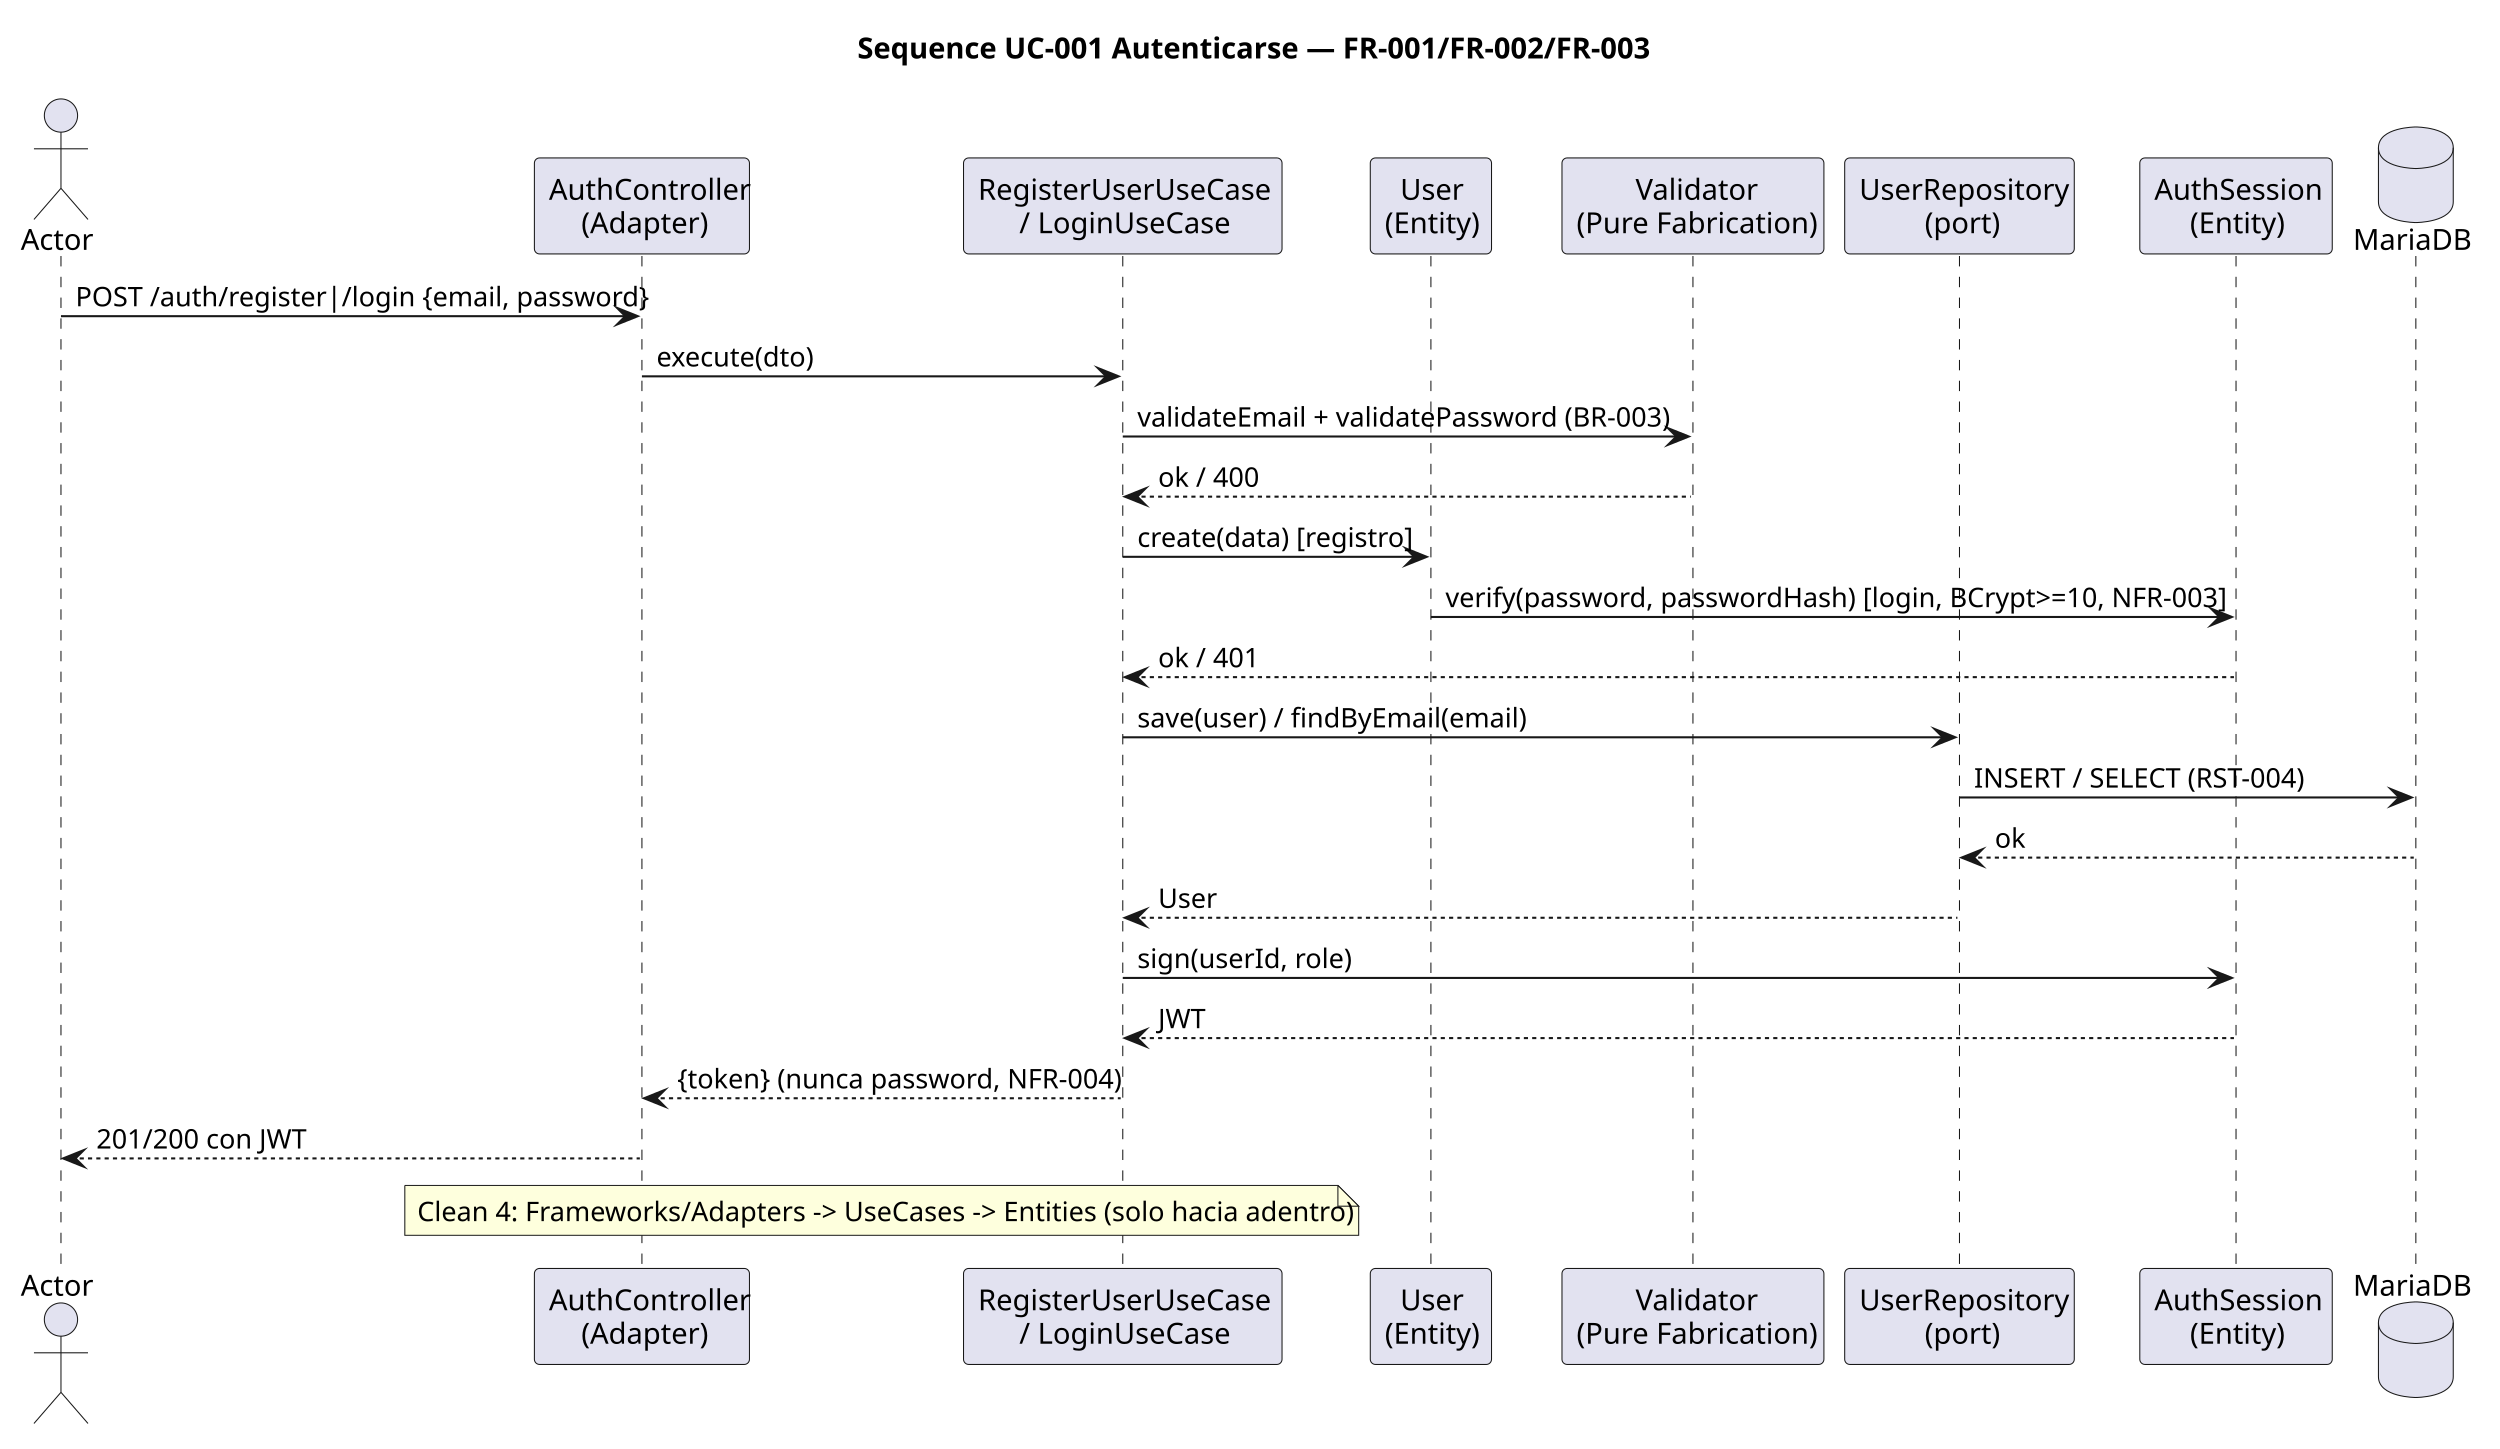
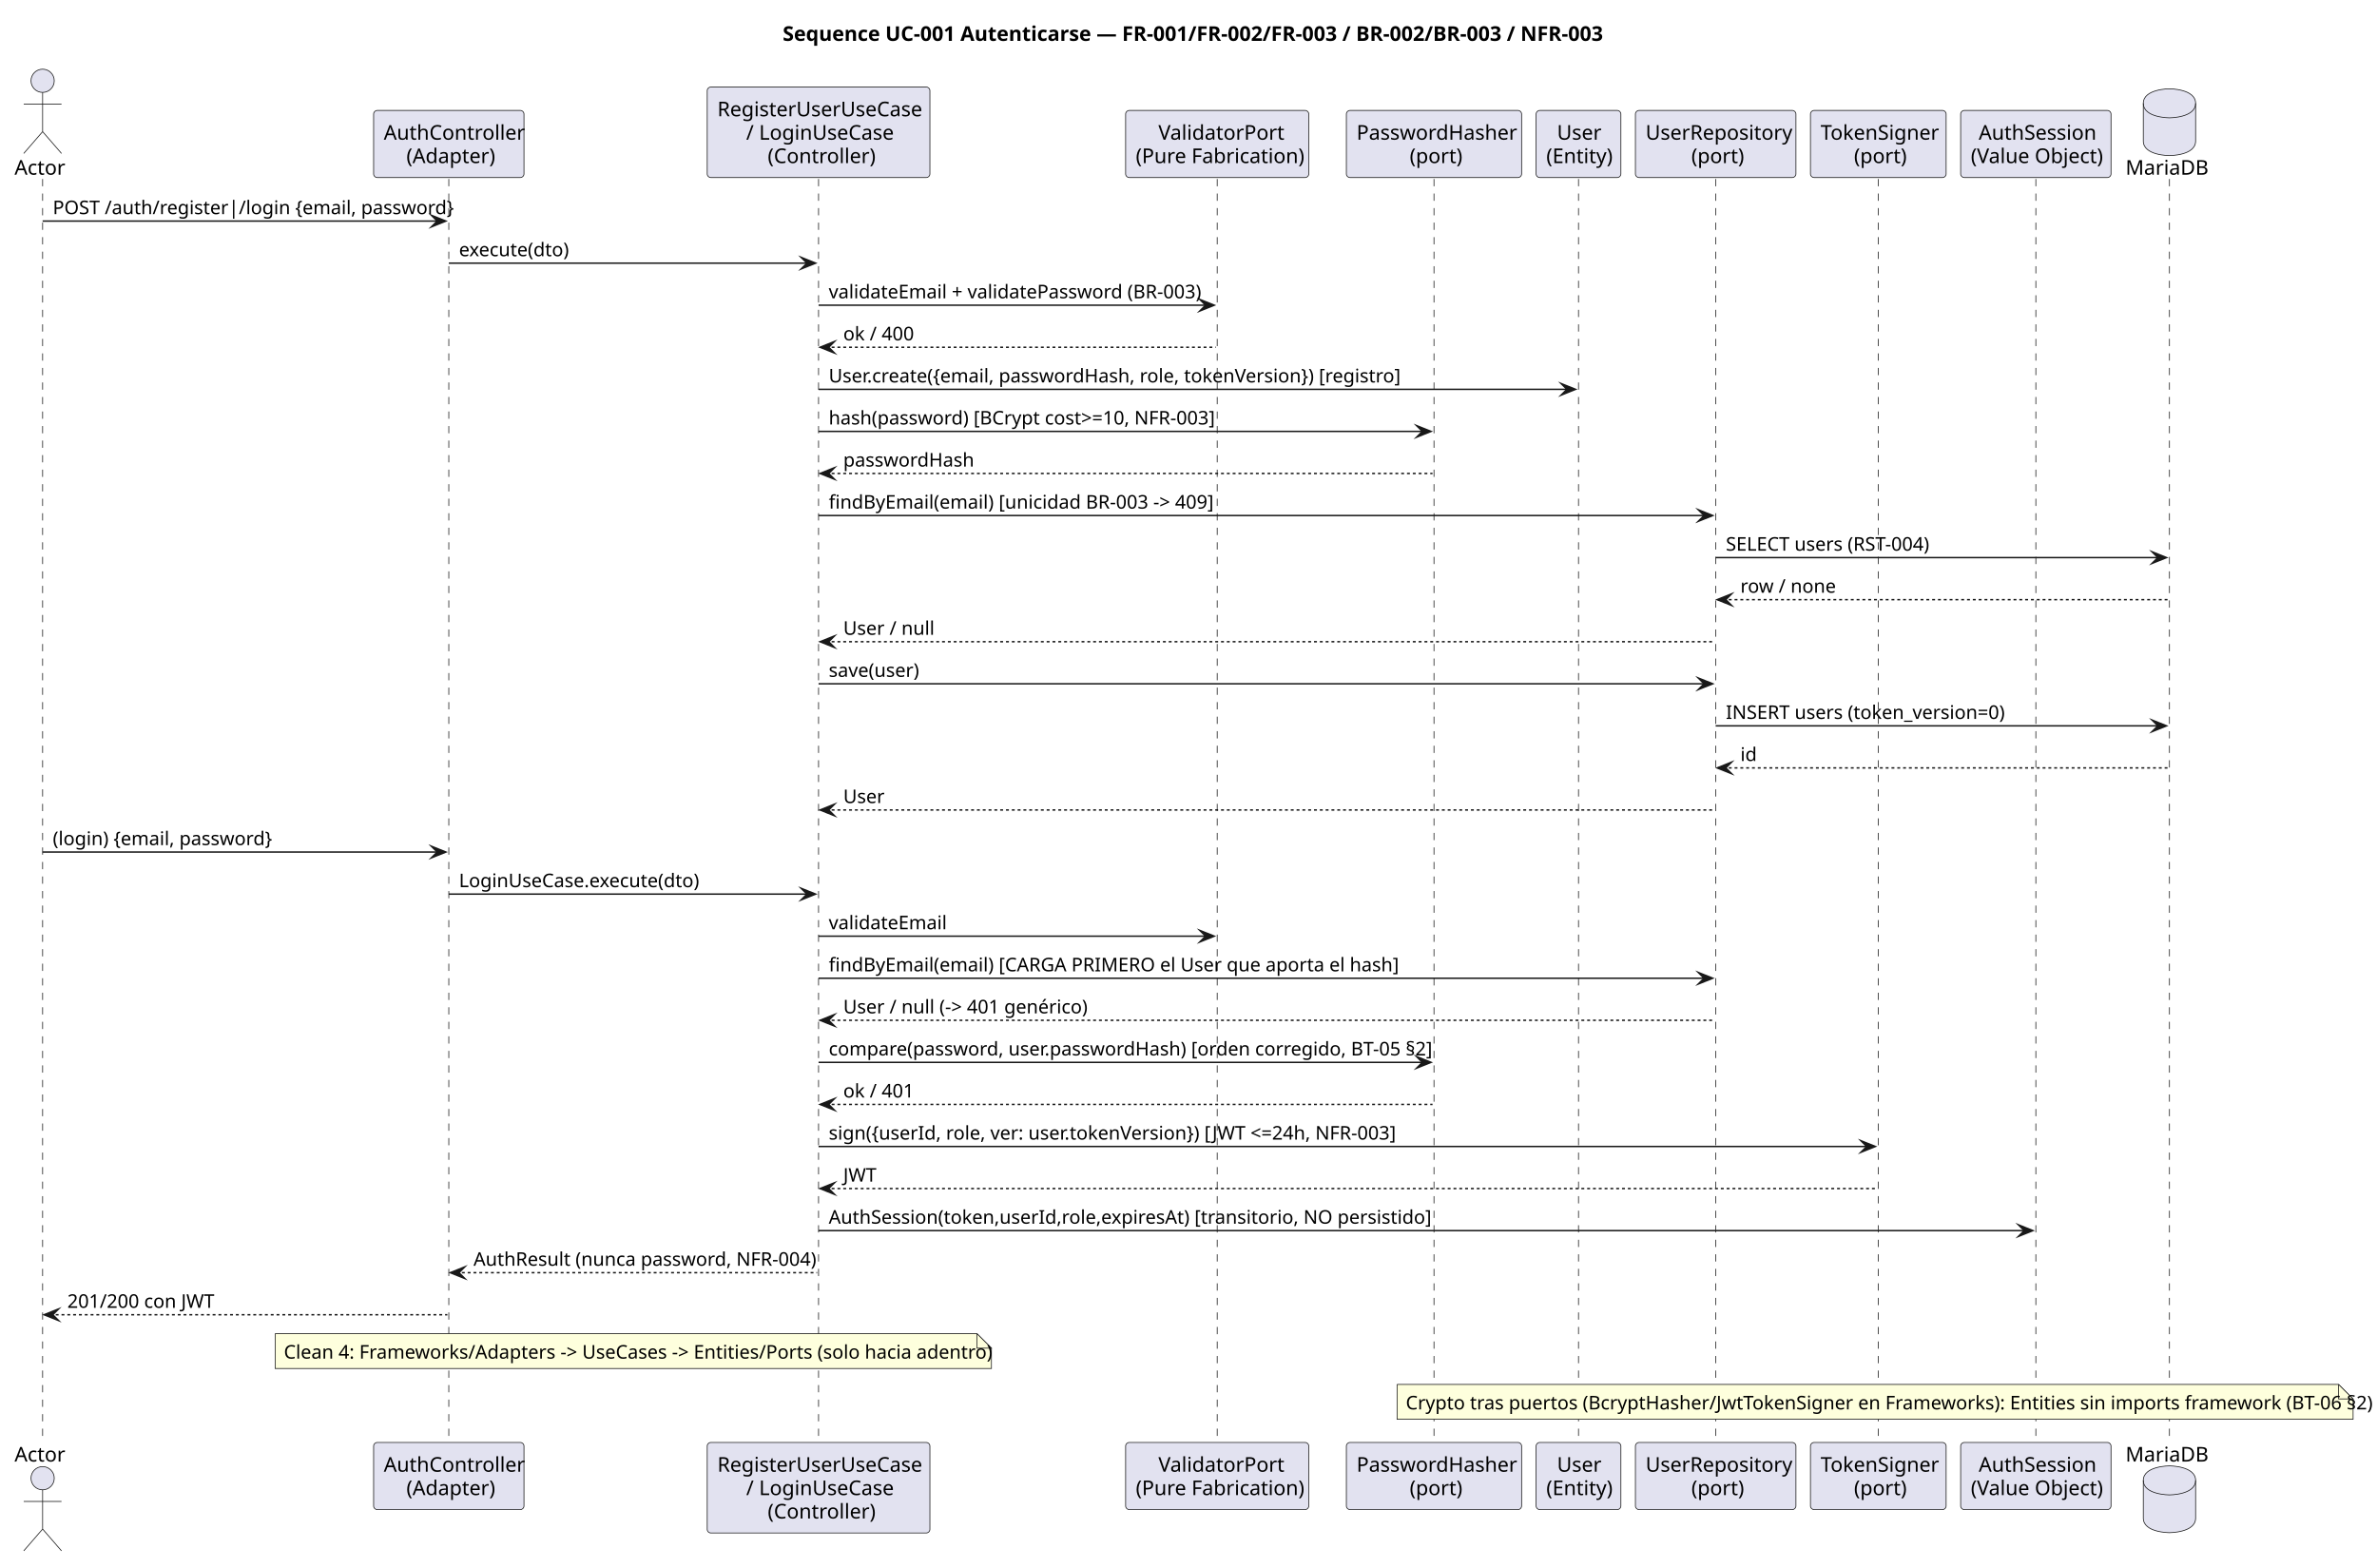
- <svg xmlns="http://www.w3.org/2000/svg" version="1.1" data-diagram-type="SEQUENCE" style="width:1203px;height:697px;background:#FFFFFF;" width="1203px" height="697px" viewBox="0 0 1203 697" zoomAndPan="magnify" preserveAspectRatio="none" contentStyleType="text/css">
+ <svg xmlns="http://www.w3.org/2000/svg" version="1.1" data-diagram-type="SEQUENCE" style="width:1636px;height:1079px;background:#FFFFFF;" width="1636px" height="1079px" viewBox="0 0 1636 1079" zoomAndPan="magnify" preserveAspectRatio="none" contentStyleType="text/css">
  <defs />
  <g font-family="sans-serif" lengthAdjust="spacing">
    <g class="title" data-source-line="1">
-       <text x="412.581" y="28.132" fill="#000" font-size="14" textLength="376.571" font-weight="700">Sequence UC-001 Autenticarse — FR-001/FR-002/FR-003</text>
+       <text x="538.698" y="28.132" fill="#000" font-size="14" textLength="557.074" font-weight="700">Sequence UC-001 Autenticarse — FR-001/FR-002/FR-003 / BR-002/BR-003 / NFR-003</text>
    </g>
    <g>
-       <rect x="25.838" y="123.197" width="8" height="487.18" fill="#000" fill-opacity="0" />
-       <line x1="29.338" y1="123.197" x2="29.338" y2="610.377" style="stroke:#181818;stroke-width:0.5;stroke-dasharray:5,5;" />
+       <rect x="25.838" y="123.197" width="8" height="869.513" fill="#000" fill-opacity="0" />
+       <line x1="29.338" y1="123.197" x2="29.338" y2="992.71" style="stroke:#181818;stroke-width:0.5;stroke-dasharray:5,5;" />
    </g>
    <g>
-       <rect x="305.395" y="123.197" width="8" height="487.18" fill="#000" fill-opacity="0" />
-       <line x1="308.895" y1="123.197" x2="308.895" y2="610.377" style="stroke:#181818;stroke-width:0.5;stroke-dasharray:5,5;" />
+       <rect x="305.395" y="123.197" width="8" height="869.513" fill="#000" fill-opacity="0" />
+       <line x1="308.895" y1="123.197" x2="308.895" y2="992.71" style="stroke:#181818;stroke-width:0.5;stroke-dasharray:5,5;" />
    </g>
    <g>
-       <rect x="536.779" y="123.197" width="8" height="487.18" fill="#000" fill-opacity="0" />
-       <line x1="540.279" y1="123.197" x2="540.279" y2="610.377" style="stroke:#181818;stroke-width:0.5;stroke-dasharray:5,5;" />
+       <rect x="559.884" y="123.197" width="8" height="869.513" fill="#000" fill-opacity="0" />
+       <line x1="563.384" y1="123.197" x2="563.384" y2="992.71" style="stroke:#181818;stroke-width:0.5;stroke-dasharray:5,5;" />
    </g>
    <g>
-       <rect x="685.053" y="123.197" width="8" height="487.18" fill="#000" fill-opacity="0" />
-       <line x1="688.553" y1="123.197" x2="688.553" y2="610.377" style="stroke:#181818;stroke-width:0.5;stroke-dasharray:5,5;" />
+       <rect x="834.249" y="123.197" width="8" height="869.513" fill="#000" fill-opacity="0" />
+       <line x1="837.749" y1="123.197" x2="837.749" y2="992.71" style="stroke:#181818;stroke-width:0.5;stroke-dasharray:5,5;" />
    </g>
    <g>
-       <rect x="811.143" y="123.197" width="8" height="487.18" fill="#000" fill-opacity="0" />
-       <line x1="814.643" y1="123.197" x2="814.643" y2="610.377" style="stroke:#181818;stroke-width:0.5;stroke-dasharray:5,5;" />
+       <rect x="983.457" y="123.197" width="8" height="869.513" fill="#000" fill-opacity="0" />
+       <line x1="986.957" y1="123.197" x2="986.957" y2="992.71" style="stroke:#181818;stroke-width:0.5;stroke-dasharray:5,5;" />
    </g>
    <g>
-       <rect x="939.401" y="123.197" width="8" height="487.18" fill="#000" fill-opacity="0" />
-       <line x1="942.901" y1="123.197" x2="942.901" y2="610.377" style="stroke:#181818;stroke-width:0.5;stroke-dasharray:5,5;" />
+       <rect x="1082.925" y="123.197" width="8" height="869.513" fill="#000" fill-opacity="0" />
+       <line x1="1086.425" y1="123.197" x2="1086.425" y2="992.71" style="stroke:#181818;stroke-width:0.5;stroke-dasharray:5,5;" />
    </g>
    <g>
-       <rect x="1072.476" y="123.197" width="8" height="487.18" fill="#000" fill-opacity="0" />
-       <line x1="1075.976" y1="123.197" x2="1075.976" y2="610.377" style="stroke:#181818;stroke-width:0.5;stroke-dasharray:5,5;" />
+       <rect x="1177.332" y="123.197" width="8" height="869.513" fill="#000" fill-opacity="0" />
+       <line x1="1180.832" y1="123.197" x2="1180.832" y2="992.71" style="stroke:#181818;stroke-width:0.5;stroke-dasharray:5,5;" />
    </g>
    <g>
-       <rect x="1159.006" y="123.197" width="8" height="487.18" fill="#000" fill-opacity="0" />
-       <line x1="1162.506" y1="123.197" x2="1162.506" y2="610.377" style="stroke:#181818;stroke-width:0.5;stroke-dasharray:5,5;" />
+       <rect x="1289.259" y="123.197" width="8" height="869.513" fill="#000" fill-opacity="0" />
+       <line x1="1292.759" y1="123.197" x2="1292.759" y2="992.71" style="stroke:#181818;stroke-width:0.5;stroke-dasharray:5,5;" />
+     </g>
+     <g>
+       <rect x="1397.69" y="123.197" width="8" height="869.513" fill="#000" fill-opacity="0" />
+       <line x1="1401.19" y1="123.197" x2="1401.19" y2="992.71" style="stroke:#181818;stroke-width:0.5;stroke-dasharray:5,5;" />
+     </g>
+     <g>
+       <rect x="1489.659" y="123.197" width="8" height="869.513" fill="#000" fill-opacity="0" />
+       <line x1="1493.159" y1="123.197" x2="1493.159" y2="992.71" style="stroke:#181818;stroke-width:0.5;stroke-dasharray:5,5;" />
    </g>
    <text x="10" y="120.23" fill="#000" font-size="14" textLength="32.676">Actor</text>
    <ellipse cx="29.338" cy="55.599" rx="8" ry="8" fill="#E2E2F0" style="stroke:#181818;stroke-width:0.5;" />
    <path d="M29.338,63.599 L29.338,90.599 M16.338,71.599 L42.338,71.599 M29.338,90.599 L16.338,105.599 M29.338,90.599 L42.338,105.599" style="stroke:#181818;stroke-width:0.5;" fill="none" />
    <rect x="257.15" y="76" width="103.489" height="46.197" fill="#E2E2F0" style="stroke:#181818;stroke-width:0.5;" rx="2.5" ry="2.5" />
    <text x="264.15" y="96.132" fill="#000" font-size="14" textLength="89.489">AuthController</text>
    <text x="279.715" y="112.23" fill="#000" font-size="14" textLength="58.358">(Adapter)</text>
-     <rect x="463.645" y="76" width="153.269" height="46.197" fill="#E2E2F0" style="stroke:#181818;stroke-width:0.5;" rx="2.5" ry="2.5" />
-     <text x="470.645" y="96.132" fill="#000" font-size="14" textLength="139.269">RegisterUserUseCase</text>
-     <text x="490.472" y="112.23" fill="#000" font-size="14" textLength="99.613">/ LoginUseCase</text>
-     <rect x="659.384" y="76" width="58.338" height="46.197" fill="#E2E2F0" style="stroke:#181818;stroke-width:0.5;" rx="2.5" ry="2.5" />
-     <text x="673.774" y="96.132" fill="#000" font-size="14" textLength="29.559">User</text>
-     <text x="666.384" y="112.23" fill="#000" font-size="14" textLength="44.338">(Entity)</text>
-     <rect x="751.623" y="76" width="126.041" height="46.197" fill="#E2E2F0" style="stroke:#181818;stroke-width:0.5;" rx="2.5" ry="2.5" />
-     <text x="787.016" y="96.132" fill="#000" font-size="14" textLength="55.255">Validator</text>
-     <text x="758.623" y="112.23" fill="#000" font-size="14" textLength="112.041">(Pure Fabrication)</text>
-     <rect x="887.664" y="76" width="110.476" height="46.197" fill="#E2E2F0" style="stroke:#181818;stroke-width:0.5;" rx="2.5" ry="2.5" />
-     <text x="894.664" y="96.132" fill="#000" font-size="14" textLength="96.476">UserRepository</text>
-     <text x="926.177" y="112.23" fill="#000" font-size="14" textLength="33.448">(port)</text>
-     <rect x="1029.672" y="76" width="92.606" height="46.197" fill="#E2E2F0" style="stroke:#181818;stroke-width:0.5;" rx="2.5" ry="2.5" />
-     <text x="1036.672" y="96.132" fill="#000" font-size="14" textLength="78.606">AuthSession</text>
-     <text x="1053.807" y="112.23" fill="#000" font-size="14" textLength="44.338">(Entity)</text>
-     <text x="1132.279" y="120.23" fill="#000" font-size="14" textLength="54.455">MariaDB</text>
-     <path d="M1144.506,71.099 C1144.506,61.099 1162.506,61.099 1162.506,61.099 C1162.506,61.099 1180.506,61.099 1180.506,71.099 L1180.506,97.099 C1180.506,107.099 1162.506,107.099 1162.506,107.099 C1162.506,107.099 1144.506,107.099 1144.506,97.099 L1144.506,71.099" style="stroke:#181818;stroke-width:0.5;" fill="#E2E2F0" />
-     <path d="M1144.506,71.099 C1144.506,81.099 1162.506,81.099 1162.506,81.099 C1162.506,81.099 1180.506,81.099 1180.506,71.099" style="stroke:#181818;stroke-width:0.5;" fill="none" />
-     <text x="10" y="623.509" fill="#000" font-size="14" textLength="32.676">Actor</text>
-     <ellipse cx="29.338" cy="634.976" rx="8" ry="8" fill="#E2E2F0" style="stroke:#181818;stroke-width:0.5;" />
-     <path d="M29.338,642.976 L29.338,669.976 M16.338,650.976 L42.338,650.976 M29.338,669.976 L16.338,684.976 M29.338,669.976 L42.338,684.976" style="stroke:#181818;stroke-width:0.5;" fill="none" />
-     <rect x="257.15" y="610.377" width="103.489" height="46.197" fill="#E2E2F0" style="stroke:#181818;stroke-width:0.5;" rx="2.5" ry="2.5" />
-     <text x="264.15" y="630.509" fill="#000" font-size="14" textLength="89.489">AuthController</text>
-     <text x="279.715" y="646.607" fill="#000" font-size="14" textLength="58.358">(Adapter)</text>
-     <rect x="463.645" y="610.377" width="153.269" height="46.197" fill="#E2E2F0" style="stroke:#181818;stroke-width:0.5;" rx="2.5" ry="2.5" />
-     <text x="470.645" y="630.509" fill="#000" font-size="14" textLength="139.269">RegisterUserUseCase</text>
-     <text x="490.472" y="646.607" fill="#000" font-size="14" textLength="99.613">/ LoginUseCase</text>
-     <rect x="659.384" y="610.377" width="58.338" height="46.197" fill="#E2E2F0" style="stroke:#181818;stroke-width:0.5;" rx="2.5" ry="2.5" />
-     <text x="673.774" y="630.509" fill="#000" font-size="14" textLength="29.559">User</text>
-     <text x="666.384" y="646.607" fill="#000" font-size="14" textLength="44.338">(Entity)</text>
-     <rect x="751.623" y="610.377" width="126.041" height="46.197" fill="#E2E2F0" style="stroke:#181818;stroke-width:0.5;" rx="2.5" ry="2.5" />
-     <text x="787.016" y="630.509" fill="#000" font-size="14" textLength="55.255">Validator</text>
-     <text x="758.623" y="646.607" fill="#000" font-size="14" textLength="112.041">(Pure Fabrication)</text>
-     <rect x="887.664" y="610.377" width="110.476" height="46.197" fill="#E2E2F0" style="stroke:#181818;stroke-width:0.5;" rx="2.5" ry="2.5" />
-     <text x="894.664" y="630.509" fill="#000" font-size="14" textLength="96.476">UserRepository</text>
-     <text x="926.177" y="646.607" fill="#000" font-size="14" textLength="33.448">(port)</text>
-     <rect x="1029.672" y="610.377" width="92.606" height="46.197" fill="#E2E2F0" style="stroke:#181818;stroke-width:0.5;" rx="2.5" ry="2.5" />
-     <text x="1036.672" y="630.509" fill="#000" font-size="14" textLength="78.606">AuthSession</text>
-     <text x="1053.807" y="646.607" fill="#000" font-size="14" textLength="44.338">(Entity)</text>
-     <text x="1132.279" y="623.509" fill="#000" font-size="14" textLength="54.455">MariaDB</text>
-     <path d="M1144.506,636.476 C1144.506,626.476 1162.506,626.476 1162.506,626.476 C1162.506,626.476 1180.506,626.476 1180.506,636.476 L1180.506,662.476 C1180.506,672.476 1162.506,672.476 1162.506,672.476 C1162.506,672.476 1144.506,672.476 1144.506,662.476 L1144.506,636.476" style="stroke:#181818;stroke-width:0.5;" fill="#E2E2F0" />
-     <path d="M1144.506,636.476 C1144.506,646.476 1162.506,646.476 1162.506,646.476 C1162.506,646.476 1180.506,646.476 1180.506,636.476" style="stroke:#181818;stroke-width:0.5;" fill="none" />
+     <rect x="486.75" y="59.901" width="153.269" height="62.296" fill="#E2E2F0" style="stroke:#181818;stroke-width:0.5;" rx="2.5" ry="2.5" />
+     <text x="493.75" y="80.033" fill="#000" font-size="14" textLength="139.269">RegisterUserUseCase</text>
+     <text x="513.578" y="96.132" fill="#000" font-size="14" textLength="99.613">/ LoginUseCase</text>
+     <text x="528.377" y="112.23" fill="#000" font-size="14" textLength="70.014">(Controller)</text>
+     <rect x="774.728" y="76" width="126.041" height="46.197" fill="#E2E2F0" style="stroke:#181818;stroke-width:0.5;" rx="2.5" ry="2.5" />
+     <text x="797.283" y="96.132" fill="#000" font-size="14" textLength="80.931">ValidatorPort</text>
+     <text x="781.728" y="112.23" fill="#000" font-size="14" textLength="112.041">(Pure Fabrication)</text>
+     <rect x="926.657" y="76" width="120.6" height="46.197" fill="#E2E2F0" style="stroke:#181818;stroke-width:0.5;" rx="2.5" ry="2.5" />
+     <text x="933.657" y="96.132" fill="#000" font-size="14" textLength="106.6">PasswordHasher</text>
+     <text x="970.232" y="112.23" fill="#000" font-size="14" textLength="33.448">(port)</text>
+     <rect x="1057.256" y="76" width="58.338" height="46.197" fill="#E2E2F0" style="stroke:#181818;stroke-width:0.5;" rx="2.5" ry="2.5" />
+     <text x="1071.646" y="96.132" fill="#000" font-size="14" textLength="29.559">User</text>
+     <text x="1064.256" y="112.23" fill="#000" font-size="14" textLength="44.338">(Entity)</text>
+     <rect x="1125.594" y="76" width="110.476" height="46.197" fill="#E2E2F0" style="stroke:#181818;stroke-width:0.5;" rx="2.5" ry="2.5" />
+     <text x="1132.594" y="96.132" fill="#000" font-size="14" textLength="96.476">UserRepository</text>
+     <text x="1164.108" y="112.23" fill="#000" font-size="14" textLength="33.448">(port)</text>
+     <rect x="1246.07" y="76" width="93.379" height="46.197" fill="#E2E2F0" style="stroke:#181818;stroke-width:0.5;" rx="2.5" ry="2.5" />
+     <text x="1253.07" y="96.132" fill="#000" font-size="14" textLength="79.379">TokenSigner</text>
+     <text x="1276.035" y="112.23" fill="#000" font-size="14" textLength="33.448">(port)</text>
+     <rect x="1349.449" y="76" width="103.482" height="46.197" fill="#E2E2F0" style="stroke:#181818;stroke-width:0.5;" rx="2.5" ry="2.5" />
+     <text x="1361.887" y="96.132" fill="#000" font-size="14" textLength="78.606">AuthSession</text>
+     <text x="1356.449" y="112.23" fill="#000" font-size="14" textLength="89.482">(Value Object)</text>
+     <text x="1462.931" y="120.23" fill="#000" font-size="14" textLength="54.455">MariaDB</text>
+     <path d="M1475.159,71.099 C1475.159,61.099 1493.159,61.099 1493.159,61.099 C1493.159,61.099 1511.159,61.099 1511.159,71.099 L1511.159,97.099 C1511.159,107.099 1493.159,107.099 1493.159,107.099 C1493.159,107.099 1475.159,107.099 1475.159,97.099 L1475.159,71.099" style="stroke:#181818;stroke-width:0.5;" fill="#E2E2F0" />
+     <path d="M1475.159,71.099 C1475.159,81.099 1493.159,81.099 1493.159,81.099 C1493.159,81.099 1511.159,81.099 1511.159,71.099" style="stroke:#181818;stroke-width:0.5;" fill="none" />
+     <text x="10" y="1005.842" fill="#000" font-size="14" textLength="32.676">Actor</text>
+     <ellipse cx="29.338" cy="1017.309" rx="8" ry="8" fill="#E2E2F0" style="stroke:#181818;stroke-width:0.5;" />
+     <path d="M29.338,1025.309 L29.338,1052.309 M16.338,1033.309 L42.338,1033.309 M29.338,1052.309 L16.338,1067.309 M29.338,1052.309 L42.338,1067.309" style="stroke:#181818;stroke-width:0.5;" fill="none" />
+     <rect x="257.15" y="992.71" width="103.489" height="46.197" fill="#E2E2F0" style="stroke:#181818;stroke-width:0.5;" rx="2.5" ry="2.5" />
+     <text x="264.15" y="1012.842" fill="#000" font-size="14" textLength="89.489">AuthController</text>
+     <text x="279.715" y="1028.941" fill="#000" font-size="14" textLength="58.358">(Adapter)</text>
+     <rect x="486.75" y="992.71" width="153.269" height="62.296" fill="#E2E2F0" style="stroke:#181818;stroke-width:0.5;" rx="2.5" ry="2.5" />
+     <text x="493.75" y="1012.842" fill="#000" font-size="14" textLength="139.269">RegisterUserUseCase</text>
+     <text x="513.578" y="1028.941" fill="#000" font-size="14" textLength="99.613">/ LoginUseCase</text>
+     <text x="528.377" y="1045.04" fill="#000" font-size="14" textLength="70.014">(Controller)</text>
+     <rect x="774.728" y="992.71" width="126.041" height="46.197" fill="#E2E2F0" style="stroke:#181818;stroke-width:0.5;" rx="2.5" ry="2.5" />
+     <text x="797.283" y="1012.842" fill="#000" font-size="14" textLength="80.931">ValidatorPort</text>
+     <text x="781.728" y="1028.941" fill="#000" font-size="14" textLength="112.041">(Pure Fabrication)</text>
+     <rect x="926.657" y="992.71" width="120.6" height="46.197" fill="#E2E2F0" style="stroke:#181818;stroke-width:0.5;" rx="2.5" ry="2.5" />
+     <text x="933.657" y="1012.842" fill="#000" font-size="14" textLength="106.6">PasswordHasher</text>
+     <text x="970.232" y="1028.941" fill="#000" font-size="14" textLength="33.448">(port)</text>
+     <rect x="1057.256" y="992.71" width="58.338" height="46.197" fill="#E2E2F0" style="stroke:#181818;stroke-width:0.5;" rx="2.5" ry="2.5" />
+     <text x="1071.646" y="1012.842" fill="#000" font-size="14" textLength="29.559">User</text>
+     <text x="1064.256" y="1028.941" fill="#000" font-size="14" textLength="44.338">(Entity)</text>
+     <rect x="1125.594" y="992.71" width="110.476" height="46.197" fill="#E2E2F0" style="stroke:#181818;stroke-width:0.5;" rx="2.5" ry="2.5" />
+     <text x="1132.594" y="1012.842" fill="#000" font-size="14" textLength="96.476">UserRepository</text>
+     <text x="1164.108" y="1028.941" fill="#000" font-size="14" textLength="33.448">(port)</text>
+     <rect x="1246.07" y="992.71" width="93.379" height="46.197" fill="#E2E2F0" style="stroke:#181818;stroke-width:0.5;" rx="2.5" ry="2.5" />
+     <text x="1253.07" y="1012.842" fill="#000" font-size="14" textLength="79.379">TokenSigner</text>
+     <text x="1276.035" y="1028.941" fill="#000" font-size="14" textLength="33.448">(port)</text>
+     <rect x="1349.449" y="992.71" width="103.482" height="46.197" fill="#E2E2F0" style="stroke:#181818;stroke-width:0.5;" rx="2.5" ry="2.5" />
+     <text x="1361.887" y="1012.842" fill="#000" font-size="14" textLength="78.606">AuthSession</text>
+     <text x="1356.449" y="1028.941" fill="#000" font-size="14" textLength="89.482">(Value Object)</text>
+     <text x="1462.931" y="1005.842" fill="#000" font-size="14" textLength="54.455">MariaDB</text>
+     <path d="M1475.159,1018.809 C1475.159,1008.809 1493.159,1008.809 1493.159,1008.809 C1493.159,1008.809 1511.159,1008.809 1511.159,1018.809 L1511.159,1044.809 C1511.159,1054.809 1493.159,1054.809 1493.159,1054.809 C1493.159,1054.809 1475.159,1054.809 1475.159,1044.809 L1475.159,1018.809" style="stroke:#181818;stroke-width:0.5;" fill="#E2E2F0" />
+     <path d="M1475.159,1018.809 C1475.159,1028.809 1493.159,1028.809 1493.159,1028.809 C1493.159,1028.809 1511.159,1028.809 1511.159,1018.809" style="stroke:#181818;stroke-width:0.5;" fill="none" />
    <polygon points="296.895,148.146,306.895,152.146,296.895,156.146,300.895,152.146" fill="#181818" style="stroke:#181818;stroke-width:1;stroke-linejoin:miter;stroke-miterlimit:10;" />
    <line x1="29.338" y1="152.146" x2="302.895" y2="152.146" style="stroke:#181818;stroke-width:1;" />
    <text x="36.338" y="147.391" fill="#000" font-size="13" textLength="255.557">POST /auth/register|/login {email, password}</text>
-     <polygon points="528.279,177.095,538.279,181.095,528.279,185.095,532.279,181.095" fill="#181818" style="stroke:#181818;stroke-width:1;stroke-linejoin:miter;stroke-miterlimit:10;" />
-     <line x1="308.895" y1="181.095" x2="534.279" y2="181.095" style="stroke:#181818;stroke-width:1;" />
+     <polygon points="551.384,177.095,561.384,181.095,551.384,185.095,555.384,181.095" fill="#181818" style="stroke:#181818;stroke-width:1;stroke-linejoin:miter;stroke-miterlimit:10;" />
+     <line x1="308.895" y1="181.095" x2="557.384" y2="181.095" style="stroke:#181818;stroke-width:1;" />
    <text x="315.895" y="176.34" fill="#000" font-size="13" textLength="72.262">execute(dto)</text>
-     <polygon points="802.643,206.043,812.643,210.043,802.643,214.043,806.643,210.043" fill="#181818" style="stroke:#181818;stroke-width:1;stroke-linejoin:miter;stroke-miterlimit:10;" />
-     <line x1="540.279" y1="210.043" x2="808.643" y2="210.043" style="stroke:#181818;stroke-width:1;" />
-     <text x="547.279" y="205.289" fill="#000" font-size="13" textLength="250.364">validateEmail + validatePassword (BR-003)</text>
-     <polygon points="551.279,234.992,541.279,238.992,551.279,242.992,547.279,238.992" fill="#181818" style="stroke:#181818;stroke-width:1;stroke-linejoin:miter;stroke-miterlimit:10;" />
-     <line x1="545.279" y1="238.992" x2="813.643" y2="238.992" style="stroke:#181818;stroke-width:1;stroke-dasharray:2,2;" />
-     <text x="557.279" y="234.237" fill="#000" font-size="13" textLength="46.255">ok / 400</text>
-     <polygon points="676.553,263.941,686.553,267.941,676.553,271.941,680.553,267.941" fill="#181818" style="stroke:#181818;stroke-width:1;stroke-linejoin:miter;stroke-miterlimit:10;" />
-     <line x1="540.279" y1="267.941" x2="682.553" y2="267.941" style="stroke:#181818;stroke-width:1;" />
-     <text x="547.279" y="263.186" fill="#000" font-size="13" textLength="124.274">create(data) [registro]</text>
-     <polygon points="1063.976,292.89,1073.976,296.89,1063.976,300.89,1067.976,296.89" fill="#181818" style="stroke:#181818;stroke-width:1;stroke-linejoin:miter;stroke-miterlimit:10;" />
-     <line x1="688.553" y1="296.89" x2="1069.976" y2="296.89" style="stroke:#181818;stroke-width:1;" />
-     <text x="695.553" y="292.135" fill="#000" font-size="13" textLength="363.422">verify(password, passwordHash) [login, BCrypt&gt;=10, NFR-003]</text>
-     <polygon points="551.279,321.838,541.279,325.838,551.279,329.838,547.279,325.838" fill="#181818" style="stroke:#181818;stroke-width:1;stroke-linejoin:miter;stroke-miterlimit:10;" />
-     <line x1="545.279" y1="325.838" x2="1074.976" y2="325.838" style="stroke:#181818;stroke-width:1;stroke-dasharray:2,2;" />
-     <text x="557.279" y="321.083" fill="#000" font-size="13" textLength="46.255">ok / 401</text>
-     <polygon points="930.901,350.787,940.901,354.787,930.901,358.787,934.901,354.787" fill="#181818" style="stroke:#181818;stroke-width:1;stroke-linejoin:miter;stroke-miterlimit:10;" />
-     <line x1="540.279" y1="354.787" x2="936.901" y2="354.787" style="stroke:#181818;stroke-width:1;" />
-     <text x="547.279" y="350.032" fill="#000" font-size="13" textLength="180.604">save(user) / findByEmail(email)</text>
-     <polygon points="1150.506,379.736,1160.506,383.736,1150.506,387.736,1154.506,383.736" fill="#181818" style="stroke:#181818;stroke-width:1;stroke-linejoin:miter;stroke-miterlimit:10;" />
-     <line x1="942.901" y1="383.736" x2="1156.506" y2="383.736" style="stroke:#181818;stroke-width:1;" />
-     <text x="949.901" y="378.981" fill="#000" font-size="13" textLength="173.367">INSERT / SELECT (RST-004)</text>
-     <polygon points="953.901,408.685,943.901,412.685,953.901,416.685,949.901,412.685" fill="#181818" style="stroke:#181818;stroke-width:1;stroke-linejoin:miter;stroke-miterlimit:10;" />
-     <line x1="947.901" y1="412.685" x2="1161.506" y2="412.685" style="stroke:#181818;stroke-width:1;stroke-dasharray:2,2;" />
-     <text x="959.901" y="407.93" fill="#000" font-size="13" textLength="13.73">ok</text>
-     <polygon points="551.279,437.633,541.279,441.633,551.279,445.633,547.279,441.633" fill="#181818" style="stroke:#181818;stroke-width:1;stroke-linejoin:miter;stroke-miterlimit:10;" />
-     <line x1="545.279" y1="441.633" x2="941.901" y2="441.633" style="stroke:#181818;stroke-width:1;stroke-dasharray:2,2;" />
-     <text x="557.279" y="436.878" fill="#000" font-size="13" textLength="27.447">User</text>
-     <polygon points="1063.976,466.582,1073.976,470.582,1063.976,474.582,1067.976,470.582" fill="#181818" style="stroke:#181818;stroke-width:1;stroke-linejoin:miter;stroke-miterlimit:10;" />
-     <line x1="540.279" y1="470.582" x2="1069.976" y2="470.582" style="stroke:#181818;stroke-width:1;" />
-     <text x="547.279" y="465.827" fill="#000" font-size="13" textLength="97.538">sign(userId, role)</text>
-     <polygon points="551.279,495.531,541.279,499.531,551.279,503.531,547.279,499.531" fill="#181818" style="stroke:#181818;stroke-width:1;stroke-linejoin:miter;stroke-miterlimit:10;" />
-     <line x1="545.279" y1="499.531" x2="1074.976" y2="499.531" style="stroke:#181818;stroke-width:1;stroke-dasharray:2,2;" />
-     <text x="557.279" y="494.776" fill="#000" font-size="13" textLength="26.711">JWT</text>
-     <polygon points="319.895,524.479,309.895,528.479,319.895,532.479,315.895,528.479" fill="#181818" style="stroke:#181818;stroke-width:1;stroke-linejoin:miter;stroke-miterlimit:10;" />
-     <line x1="313.895" y1="528.479" x2="539.279" y2="528.479" style="stroke:#181818;stroke-width:1;stroke-dasharray:2,2;" />
-     <text x="325.895" y="523.725" fill="#000" font-size="13" textLength="207.384">{token} (nunca password, NFR-004)</text>
-     <polygon points="40.338,553.428,30.338,557.428,40.338,561.428,36.338,557.428" fill="#181818" style="stroke:#181818;stroke-width:1;stroke-linejoin:miter;stroke-miterlimit:10;" />
-     <line x1="34.338" y1="557.428" x2="307.895" y2="557.428" style="stroke:#181818;stroke-width:1;stroke-dasharray:2,2;" />
-     <text x="46.338" y="552.673" fill="#000" font-size="13" textLength="101.886">201/200 con JWT</text>
-     <path d="M194.797,570.428 L194.797,594.428 L653.797,594.428 L653.797,580.428 L643.797,570.428 L194.797,570.428" style="stroke:#181818;stroke-width:0.5;" fill="#FEFFDD" />
-     <path d="M643.797,570.428 L643.797,580.428 L653.797,580.428 L643.797,570.428" style="stroke:#181818;stroke-width:0.5;" fill="#FEFFDD" />
-     <text x="200.797" y="587.622" fill="#000" font-size="13" textLength="438.579">Clean 4: Frameworks/Adapters -&gt; UseCases -&gt; Entities (solo hacia adentro)</text>
+     <polygon points="825.749,206.043,835.749,210.043,825.749,214.043,829.749,210.043" fill="#181818" style="stroke:#181818;stroke-width:1;stroke-linejoin:miter;stroke-miterlimit:10;" />
+     <line x1="563.384" y1="210.043" x2="831.749" y2="210.043" style="stroke:#181818;stroke-width:1;" />
+     <text x="570.384" y="205.289" fill="#000" font-size="13" textLength="250.364">validateEmail + validatePassword (BR-003)</text>
+     <polygon points="574.384,234.992,564.384,238.992,574.384,242.992,570.384,238.992" fill="#181818" style="stroke:#181818;stroke-width:1;stroke-linejoin:miter;stroke-miterlimit:10;" />
+     <line x1="568.384" y1="238.992" x2="836.749" y2="238.992" style="stroke:#181818;stroke-width:1;stroke-dasharray:2,2;" />
+     <text x="580.384" y="234.237" fill="#000" font-size="13" textLength="46.255">ok / 400</text>
+     <polygon points="1074.425,263.941,1084.425,267.941,1074.425,271.941,1078.425,267.941" fill="#181818" style="stroke:#181818;stroke-width:1;stroke-linejoin:miter;stroke-miterlimit:10;" />
+     <line x1="563.384" y1="267.941" x2="1080.425" y2="267.941" style="stroke:#181818;stroke-width:1;" />
+     <text x="570.384" y="263.186" fill="#000" font-size="13" textLength="374.994">User.create({email, passwordHash, role, tokenVersion}) [registro]</text>
+     <polygon points="974.957,292.89,984.957,296.89,974.957,300.89,978.957,296.89" fill="#181818" style="stroke:#181818;stroke-width:1;stroke-linejoin:miter;stroke-miterlimit:10;" />
+     <line x1="563.384" y1="296.89" x2="980.957" y2="296.89" style="stroke:#181818;stroke-width:1;" />
+     <text x="570.384" y="292.135" fill="#000" font-size="13" textLength="260.108">hash(password) [BCrypt cost&gt;=10, NFR-003]</text>
+     <polygon points="574.384,321.838,564.384,325.838,574.384,329.838,570.384,325.838" fill="#181818" style="stroke:#181818;stroke-width:1;stroke-linejoin:miter;stroke-miterlimit:10;" />
+     <line x1="568.384" y1="325.838" x2="985.957" y2="325.838" style="stroke:#181818;stroke-width:1;stroke-dasharray:2,2;" />
+     <text x="580.384" y="321.083" fill="#000" font-size="13" textLength="85.985">passwordHash</text>
+     <polygon points="1168.832,350.787,1178.832,354.787,1168.832,358.787,1172.832,354.787" fill="#181818" style="stroke:#181818;stroke-width:1;stroke-linejoin:miter;stroke-miterlimit:10;" />
+     <line x1="563.384" y1="354.787" x2="1174.832" y2="354.787" style="stroke:#181818;stroke-width:1;" />
+     <text x="570.384" y="350.032" fill="#000" font-size="13" textLength="256.147">findByEmail(email) [unicidad BR-003 -&gt; 409]</text>
+     <polygon points="1481.159,379.736,1491.159,383.736,1481.159,387.736,1485.159,383.736" fill="#181818" style="stroke:#181818;stroke-width:1;stroke-linejoin:miter;stroke-miterlimit:10;" />
+     <line x1="1180.832" y1="383.736" x2="1487.159" y2="383.736" style="stroke:#181818;stroke-width:1;" />
+     <text x="1187.832" y="378.981" fill="#000" font-size="13" textLength="150.262">SELECT users (RST-004)</text>
+     <polygon points="1191.832,408.685,1181.832,412.685,1191.832,416.685,1187.832,412.685" fill="#181818" style="stroke:#181818;stroke-width:1;stroke-linejoin:miter;stroke-miterlimit:10;" />
+     <line x1="1185.832" y1="412.685" x2="1492.159" y2="412.685" style="stroke:#181818;stroke-width:1;stroke-dasharray:2,2;" />
+     <text x="1197.832" y="407.93" fill="#000" font-size="13" textLength="60.703">row / none</text>
+     <polygon points="574.384,437.633,564.384,441.633,574.384,445.633,570.384,441.633" fill="#181818" style="stroke:#181818;stroke-width:1;stroke-linejoin:miter;stroke-miterlimit:10;" />
+     <line x1="568.384" y1="441.633" x2="1179.832" y2="441.633" style="stroke:#181818;stroke-width:1;stroke-dasharray:2,2;" />
+     <text x="580.384" y="436.878" fill="#000" font-size="13" textLength="58.519">User / null</text>
+     <polygon points="1168.832,466.582,1178.832,470.582,1168.832,474.582,1172.832,470.582" fill="#181818" style="stroke:#181818;stroke-width:1;stroke-linejoin:miter;stroke-miterlimit:10;" />
+     <line x1="563.384" y1="470.582" x2="1174.832" y2="470.582" style="stroke:#181818;stroke-width:1;" />
+     <text x="570.384" y="465.827" fill="#000" font-size="13" textLength="61.407">save(user)</text>
+     <polygon points="1481.159,495.531,1491.159,499.531,1481.159,503.531,1485.159,499.531" fill="#181818" style="stroke:#181818;stroke-width:1;stroke-linejoin:miter;stroke-miterlimit:10;" />
+     <line x1="1180.832" y1="499.531" x2="1487.159" y2="499.531" style="stroke:#181818;stroke-width:1;" />
+     <text x="1187.832" y="494.776" fill="#000" font-size="13" textLength="191.103">INSERT users (token_version=0)</text>
+     <polygon points="1191.832,524.479,1181.832,528.479,1191.832,532.479,1187.832,528.479" fill="#181818" style="stroke:#181818;stroke-width:1;stroke-linejoin:miter;stroke-miterlimit:10;" />
+     <line x1="1185.832" y1="528.479" x2="1492.159" y2="528.479" style="stroke:#181818;stroke-width:1;stroke-dasharray:2,2;" />
+     <text x="1197.832" y="523.725" fill="#000" font-size="13" textLength="10.118">id</text>
+     <polygon points="574.384,553.428,564.384,557.428,574.384,561.428,570.384,557.428" fill="#181818" style="stroke:#181818;stroke-width:1;stroke-linejoin:miter;stroke-miterlimit:10;" />
+     <line x1="568.384" y1="557.428" x2="1179.832" y2="557.428" style="stroke:#181818;stroke-width:1;stroke-dasharray:2,2;" />
+     <text x="580.384" y="552.673" fill="#000" font-size="13" textLength="27.447">User</text>
+     <polygon points="296.895,582.377,306.895,586.377,296.895,590.377,300.895,586.377" fill="#181818" style="stroke:#181818;stroke-width:1;stroke-linejoin:miter;stroke-miterlimit:10;" />
+     <line x1="29.338" y1="586.377" x2="302.895" y2="586.377" style="stroke:#181818;stroke-width:1;" />
+     <text x="36.338" y="581.622" fill="#000" font-size="13" textLength="142.346">(login) {email, password}</text>
+     <polygon points="551.384,611.326,561.384,615.326,551.384,619.326,555.384,615.326" fill="#181818" style="stroke:#181818;stroke-width:1;stroke-linejoin:miter;stroke-miterlimit:10;" />
+     <line x1="308.895" y1="615.326" x2="557.384" y2="615.326" style="stroke:#181818;stroke-width:1;" />
+     <text x="315.895" y="610.571" fill="#000" font-size="13" textLength="161.148">LoginUseCase.execute(dto)</text>
+     <polygon points="825.749,640.274,835.749,644.274,825.749,648.274,829.749,644.274" fill="#181818" style="stroke:#181818;stroke-width:1;stroke-linejoin:miter;stroke-miterlimit:10;" />
+     <line x1="563.384" y1="644.274" x2="831.749" y2="644.274" style="stroke:#181818;stroke-width:1;" />
+     <text x="570.384" y="639.52" fill="#000" font-size="13" textLength="77.314">validateEmail</text>
+     <polygon points="1168.832,669.223,1178.832,673.223,1168.832,677.223,1172.832,673.223" fill="#181818" style="stroke:#181818;stroke-width:1;stroke-linejoin:miter;stroke-miterlimit:10;" />
+     <line x1="563.384" y1="673.223" x2="1174.832" y2="673.223" style="stroke:#181818;stroke-width:1;" />
+     <text x="570.384" y="668.468" fill="#000" font-size="13" textLength="385.804">findByEmail(email) [CARGA PRIMERO el User que aporta el hash]</text>
+     <polygon points="574.384,698.172,564.384,702.172,574.384,706.172,570.384,702.172" fill="#181818" style="stroke:#181818;stroke-width:1;stroke-linejoin:miter;stroke-miterlimit:10;" />
+     <line x1="568.384" y1="702.172" x2="1179.832" y2="702.172" style="stroke:#181818;stroke-width:1;stroke-dasharray:2,2;" />
+     <text x="580.384" y="697.417" fill="#000" font-size="13" textLength="161.491">User / null (-&gt; 401 genérico)</text>
+     <polygon points="974.957,727.121,984.957,731.121,974.957,735.121,978.957,731.121" fill="#181818" style="stroke:#181818;stroke-width:1;stroke-linejoin:miter;stroke-miterlimit:10;" />
+     <line x1="563.384" y1="731.121" x2="980.957" y2="731.121" style="stroke:#181818;stroke-width:1;" />
+     <text x="570.384" y="726.366" fill="#000" font-size="13" textLength="399.572">compare(password, user.passwordHash) [orden corregido, BT-05 §2]</text>
+     <polygon points="574.384,756.069,564.384,760.069,574.384,764.069,570.384,760.069" fill="#181818" style="stroke:#181818;stroke-width:1;stroke-linejoin:miter;stroke-miterlimit:10;" />
+     <line x1="568.384" y1="760.069" x2="985.957" y2="760.069" style="stroke:#181818;stroke-width:1;stroke-dasharray:2,2;" />
+     <text x="580.384" y="755.314" fill="#000" font-size="13" textLength="46.255">ok / 401</text>
+     <polygon points="1280.759,785.018,1290.759,789.018,1280.759,793.018,1284.759,789.018" fill="#181818" style="stroke:#181818;stroke-width:1;stroke-linejoin:miter;stroke-miterlimit:10;" />
+     <line x1="563.384" y1="789.018" x2="1286.759" y2="789.018" style="stroke:#181818;stroke-width:1;" />
+     <text x="570.384" y="784.263" fill="#000" font-size="13" textLength="381.5">sign({userId, role, ver: user.tokenVersion}) [JWT &lt;=24h, NFR-003]</text>
+     <polygon points="574.384,813.967,564.384,817.967,574.384,821.967,570.384,817.967" fill="#181818" style="stroke:#181818;stroke-width:1;stroke-linejoin:miter;stroke-miterlimit:10;" />
+     <line x1="568.384" y1="817.967" x2="1291.759" y2="817.967" style="stroke:#181818;stroke-width:1;stroke-dasharray:2,2;" />
+     <text x="580.384" y="813.212" fill="#000" font-size="13" textLength="26.711">JWT</text>
+     <polygon points="1389.19,842.916,1399.19,846.916,1389.19,850.916,1393.19,846.916" fill="#181818" style="stroke:#181818;stroke-width:1;stroke-linejoin:miter;stroke-miterlimit:10;" />
+     <line x1="563.384" y1="846.916" x2="1395.19" y2="846.916" style="stroke:#181818;stroke-width:1;" />
+     <text x="570.384" y="842.161" fill="#000" font-size="13" textLength="390.171">AuthSession(token,userId,role,expiresAt) [transitorio, NO persistido]</text>
+     <polygon points="319.895,871.864,309.895,875.864,319.895,879.864,315.895,875.864" fill="#181818" style="stroke:#181818;stroke-width:1;stroke-linejoin:miter;stroke-miterlimit:10;" />
+     <line x1="313.895" y1="875.864" x2="562.384" y2="875.864" style="stroke:#181818;stroke-width:1;stroke-dasharray:2,2;" />
+     <text x="325.895" y="871.109" fill="#000" font-size="13" textLength="230.49">AuthResult (nunca password, NFR-004)</text>
+     <polygon points="40.338,900.813,30.338,904.813,40.338,908.813,36.338,904.813" fill="#181818" style="stroke:#181818;stroke-width:1;stroke-linejoin:miter;stroke-miterlimit:10;" />
+     <line x1="34.338" y1="904.813" x2="307.895" y2="904.813" style="stroke:#181818;stroke-width:1;stroke-dasharray:2,2;" />
+     <text x="46.338" y="900.058" fill="#000" font-size="13" textLength="101.886">201/200 con JWT</text>
+     <path d="M189.373,917.813 L189.373,941.813 L682.373,941.813 L682.373,927.813 L672.373,917.813 L189.373,917.813" style="stroke:#181818;stroke-width:0.5;" fill="#FEFFDD" />
+     <path d="M672.373,917.813 L672.373,927.813 L682.373,927.813 L672.373,917.813" style="stroke:#181818;stroke-width:0.5;" fill="#FEFFDD" />
+     <text x="195.373" y="935.007" fill="#000" font-size="13" textLength="472.532">Clean 4: Frameworks/Adapters -&gt; UseCases -&gt; Entities/Ports (solo hacia adentro)</text>
+     <path d="M961.551,952.762 L961.551,976.762 L1619.551,976.762 L1619.551,962.762 L1609.551,952.762 L961.551,952.762" style="stroke:#181818;stroke-width:0.5;" fill="#FEFFDD" />
+     <path d="M1609.551,952.762 L1609.551,962.762 L1619.551,962.762 L1609.551,952.762" style="stroke:#181818;stroke-width:0.5;" fill="#FEFFDD" />
+     <text x="967.551" y="969.956" fill="#000" font-size="13" textLength="637.92">Crypto tras puertos (BcryptHasher/JwtTokenSigner en Frameworks): Entities sin imports framework (BT-06 §2)</text>
  </g>
</svg>
